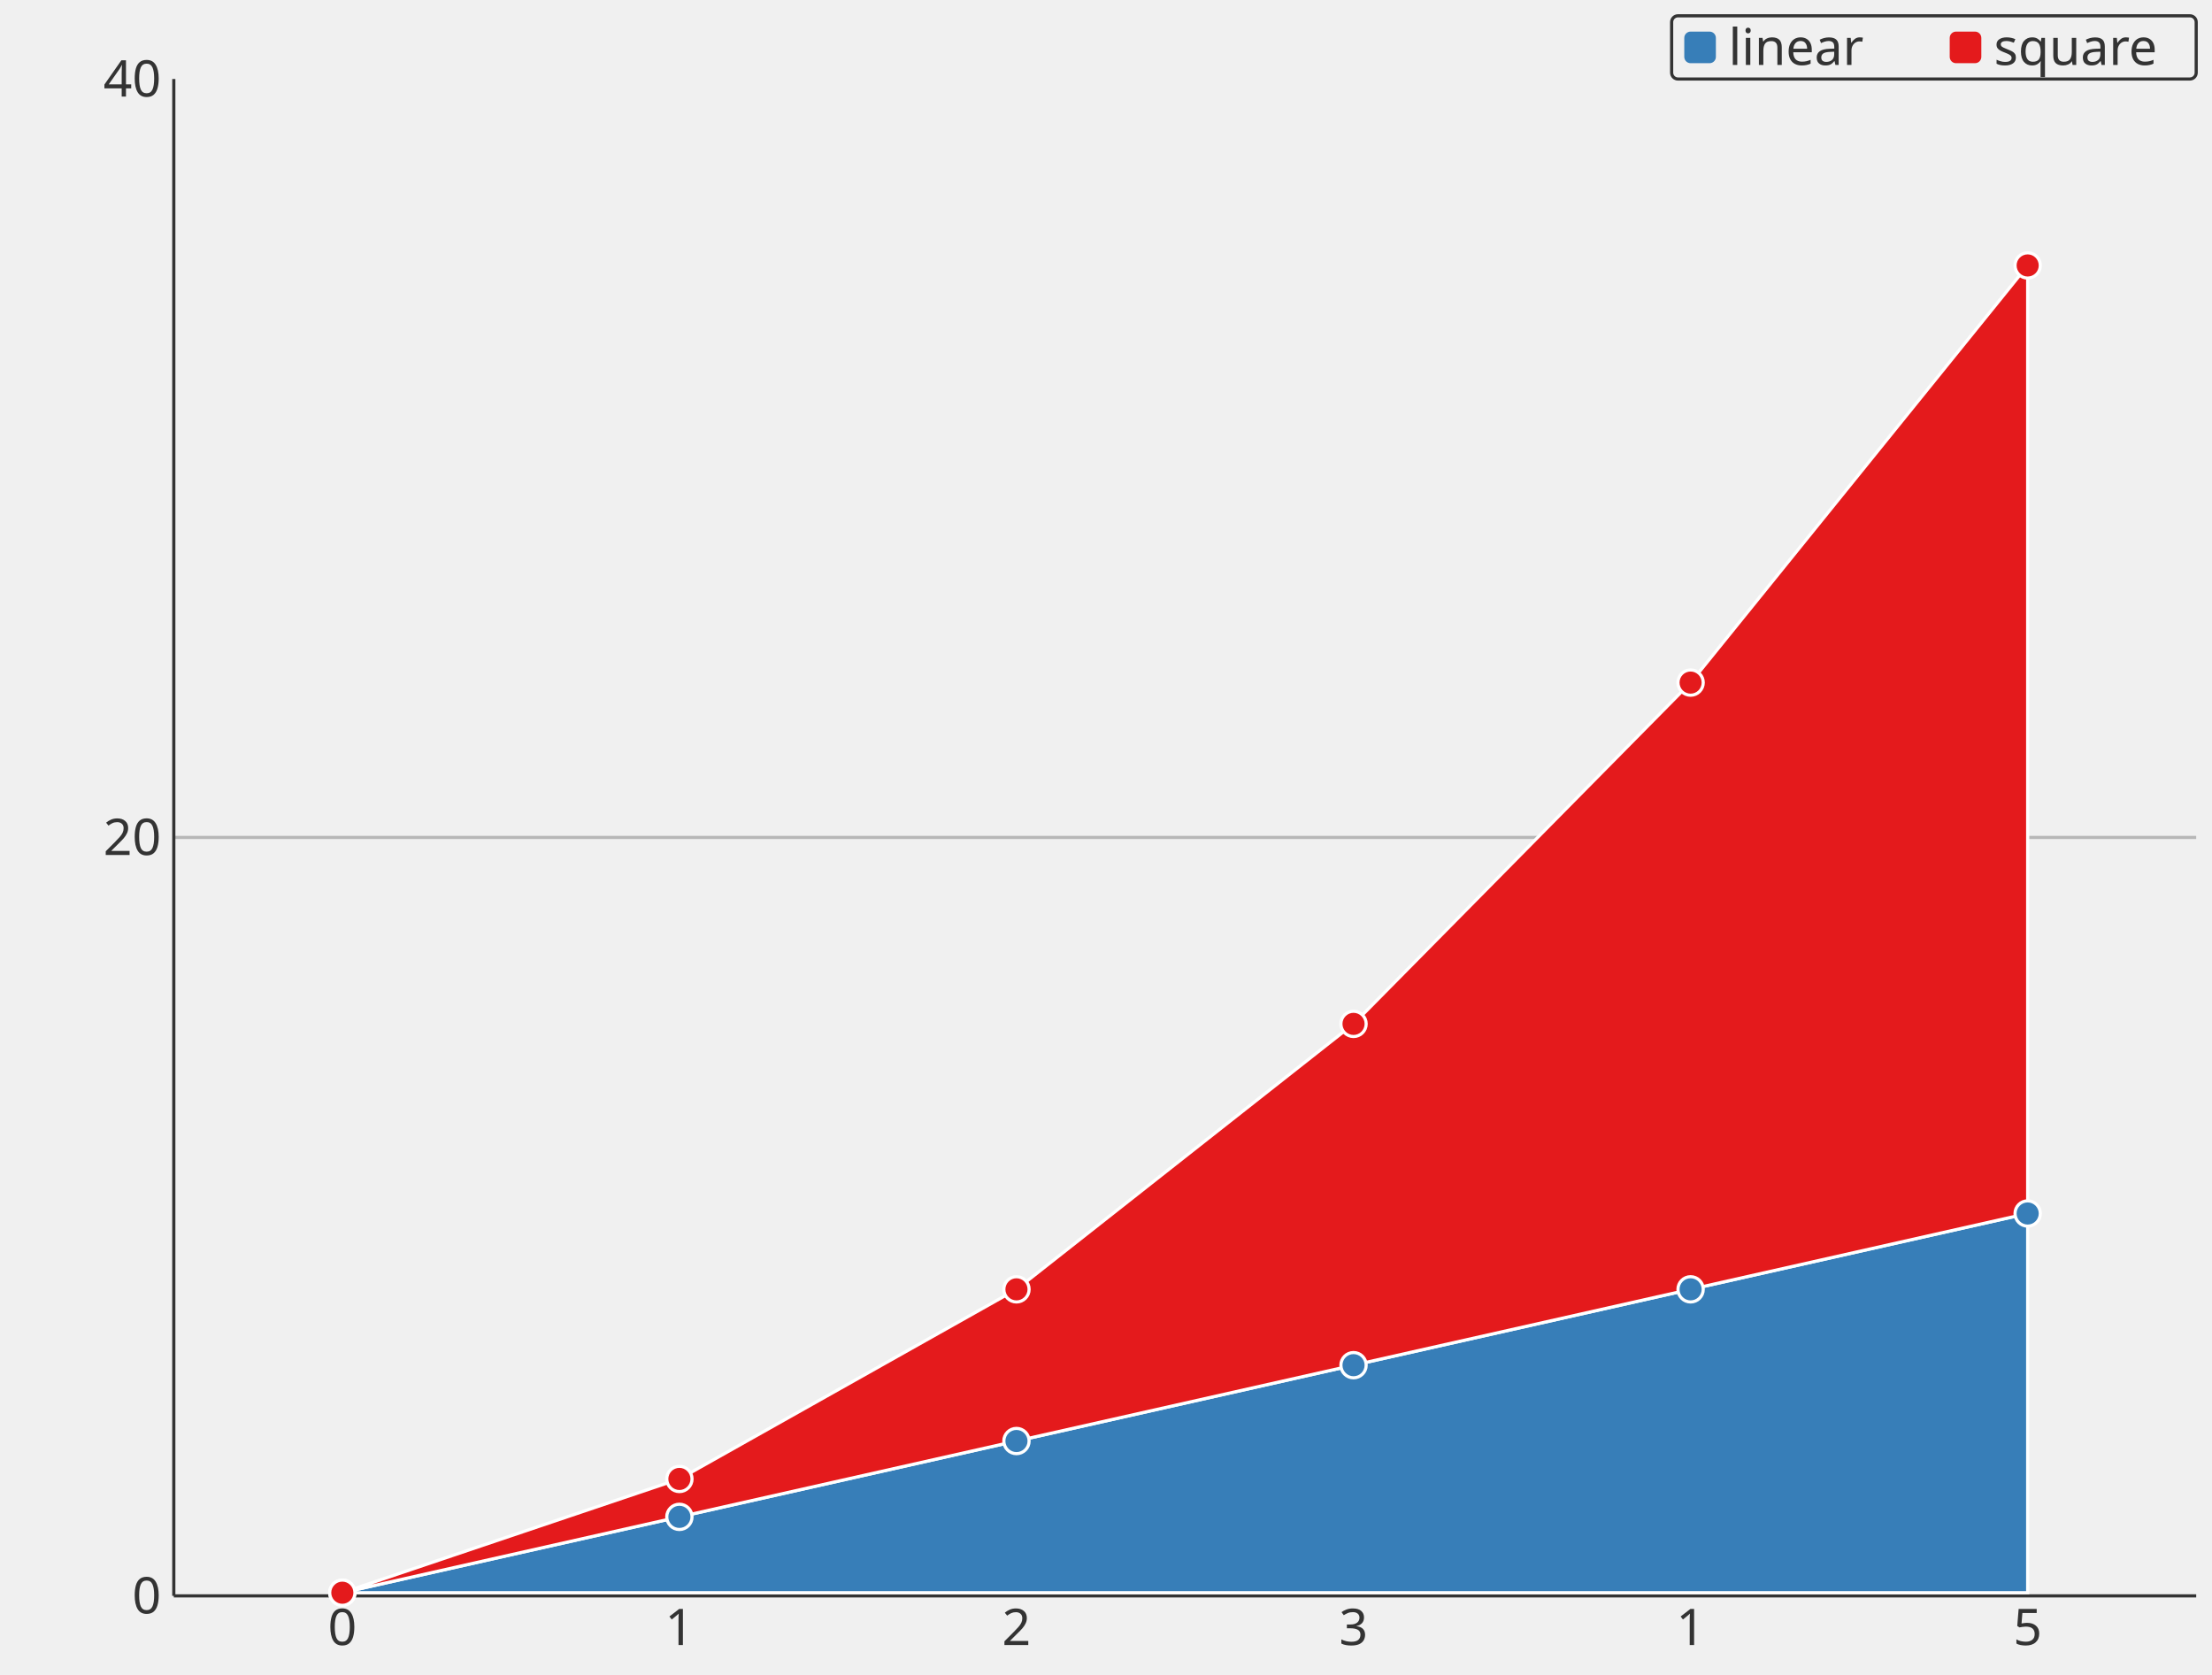
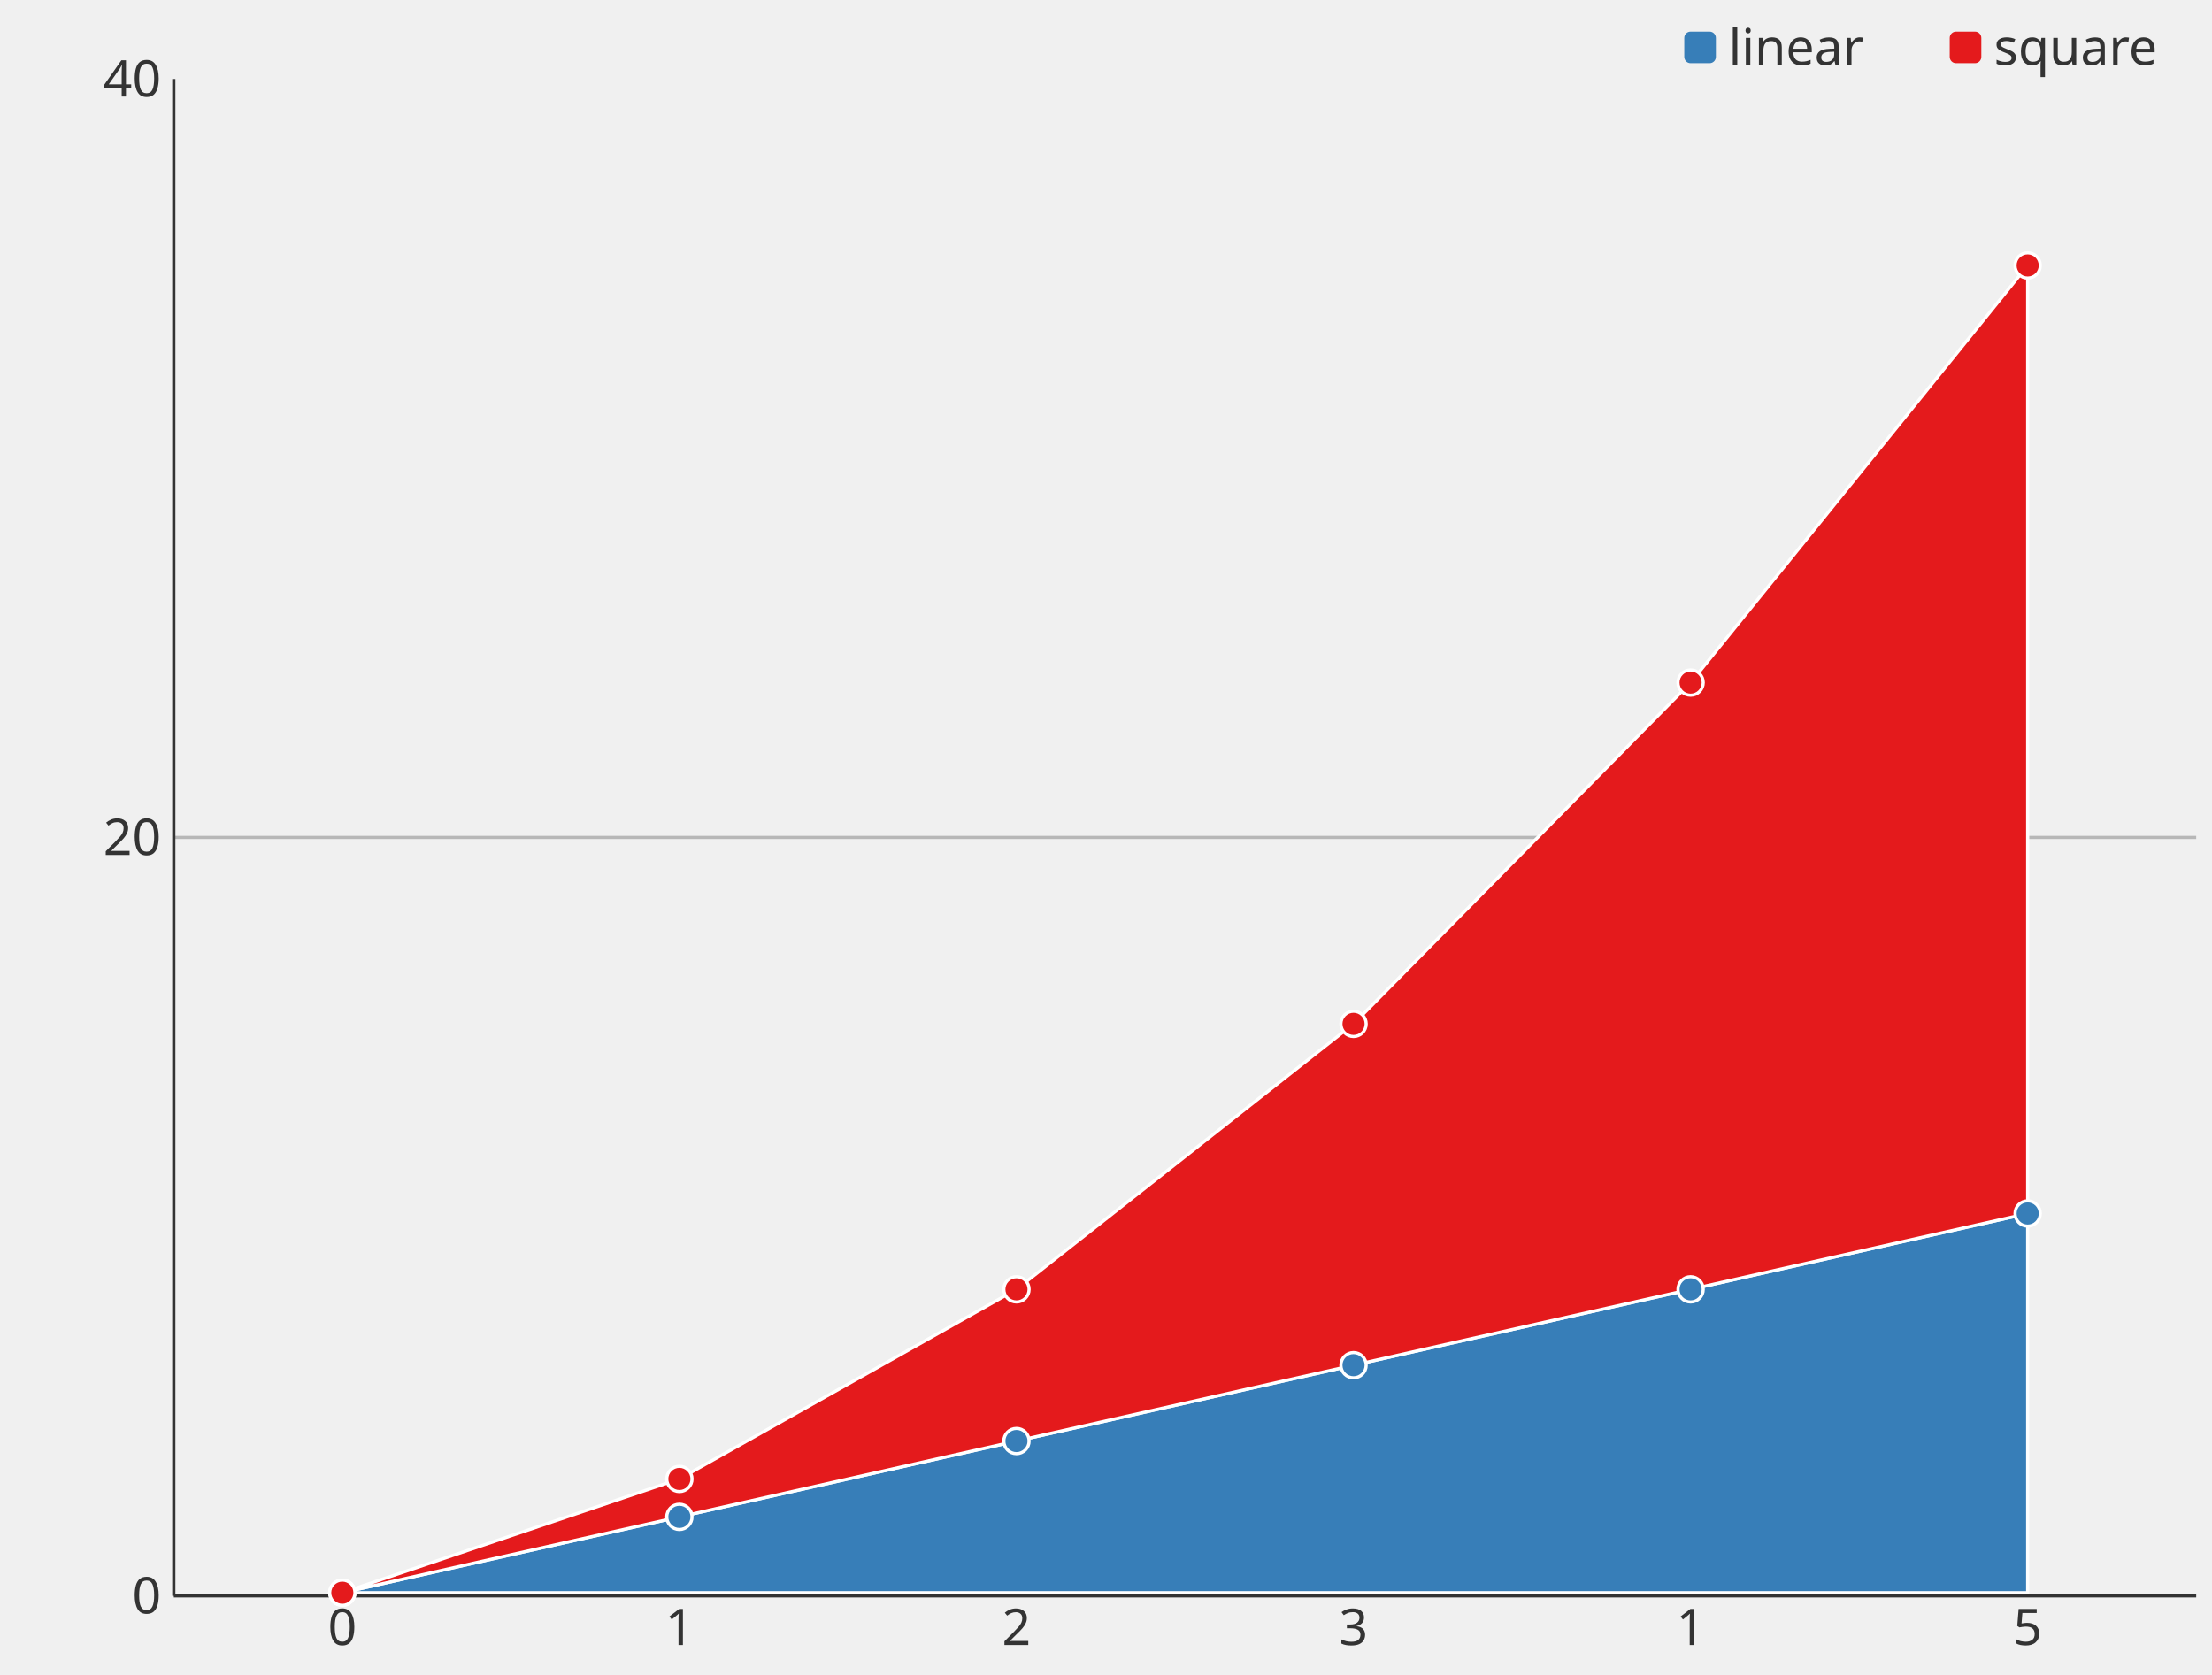
<svg xmlns="http://www.w3.org/2000/svg" font-family="sans-serif" font-size="16" viewBox="-55 -25 700 530">
  <style>
		@media (prefers-color-scheme: dark) {
			[fill="#333"] {fill: white}
			[stroke="#333"] {stroke: white}
		}
	</style>
  <g role="table">
    <line stroke="#333" x1="0" x2="0" y1="0" y2="480" />
    <line stroke="#333" x1="0" x2="640" y1="480" y2="480" />
    <line opacity="0.3" stroke="#333" x1="0" x2="640" y1="240" y2="240" />
    <g aria-hidden="true">
      <text dominant-baseline="middle" fill="#333" text-anchor="end" x="-4" y="480">0</text>
      <text dominant-baseline="middle" fill="#333" text-anchor="end" x="-4" y="240">20</text>
      <text dominant-baseline="middle" fill="#333" text-anchor="end" x="-4" y="0">40</text>
    </g>
    <g role="row">
      <text dominant-baseline="middle" fill="#333" role="columnheader" text-anchor="middle" x="53.333" y="490">0</text>
      <text dominant-baseline="middle" fill="#333" role="columnheader" text-anchor="middle" x="160" y="490">1</text>
      <text dominant-baseline="middle" fill="#333" role="columnheader" text-anchor="middle" x="266.667" y="490">2</text>
      <text dominant-baseline="middle" fill="#333" role="columnheader" text-anchor="middle" x="373.333" y="490">3</text>
      <text dominant-baseline="middle" fill="#333" role="columnheader" text-anchor="middle" x="480" y="490">1</text>
      <text dominant-baseline="middle" fill="#333" role="columnheader" text-anchor="middle" x="586.667" y="490">5</text>
    </g>
    <g aria-hidden="true">
-       <rect fill="none" height="20" rx="2" ry="2" stroke="#333" width="166" x="474" y="-20" />
      <rect fill="#377eb8" height="10" rx="2" ry="2" width="10" x="478" y="-15" />
      <text dominant-baseline="middle" fill="#333" x="492" y="-10">linear</text>
      <rect fill="#e41a1c" height="10" rx="2" ry="2" width="10" x="562" y="-15" />
      <text dominant-baseline="middle" fill="#333" x="576" y="-10">square</text>
    </g>
    <polygon fill="#377eb8" points="53.333,479 160,455 266.667,431 373.333,407 480,383 586.667,359 586.667,479 480,479 373.333,479 266.667,479 160,479 53.333,479" stroke="white" />
    <polygon fill="#e41a1c" points="53.333,479 160,443 266.667,383 373.333,299 480,191 586.667,59 586.667,359 480,383 373.333,407 266.667,431 160,455 53.333,479" stroke="white" />
    <g fill="#377eb8" role="row" stroke="white">
      <circle cx="53.333" cy="479" r="4" role="cell" />
      <circle cx="160" cy="455" r="4" role="cell">
				</circle>
      <circle cx="266.667" cy="431" r="4" role="cell">
				</circle>
      <circle cx="373.333" cy="407" r="4" role="cell">
				</circle>
      <circle cx="480" cy="383" r="4" role="cell">
				</circle>
      <circle cx="586.667" cy="359" r="4" role="cell">
				</circle>
    </g>
    <g fill="#e41a1c" role="row" stroke="white">
      <circle cx="53.333" cy="479" r="4" role="cell" />
      <circle cx="160" cy="443" r="4" role="cell">
				</circle>
      <circle cx="266.667" cy="383" r="4" role="cell">
				</circle>
      <circle cx="373.333" cy="299" r="4" role="cell">
				</circle>
      <circle cx="480" cy="191" r="4" role="cell">
				</circle>
      <circle cx="586.667" cy="59" r="4" role="cell">
				</circle>
    </g>
  </g>
</svg>
